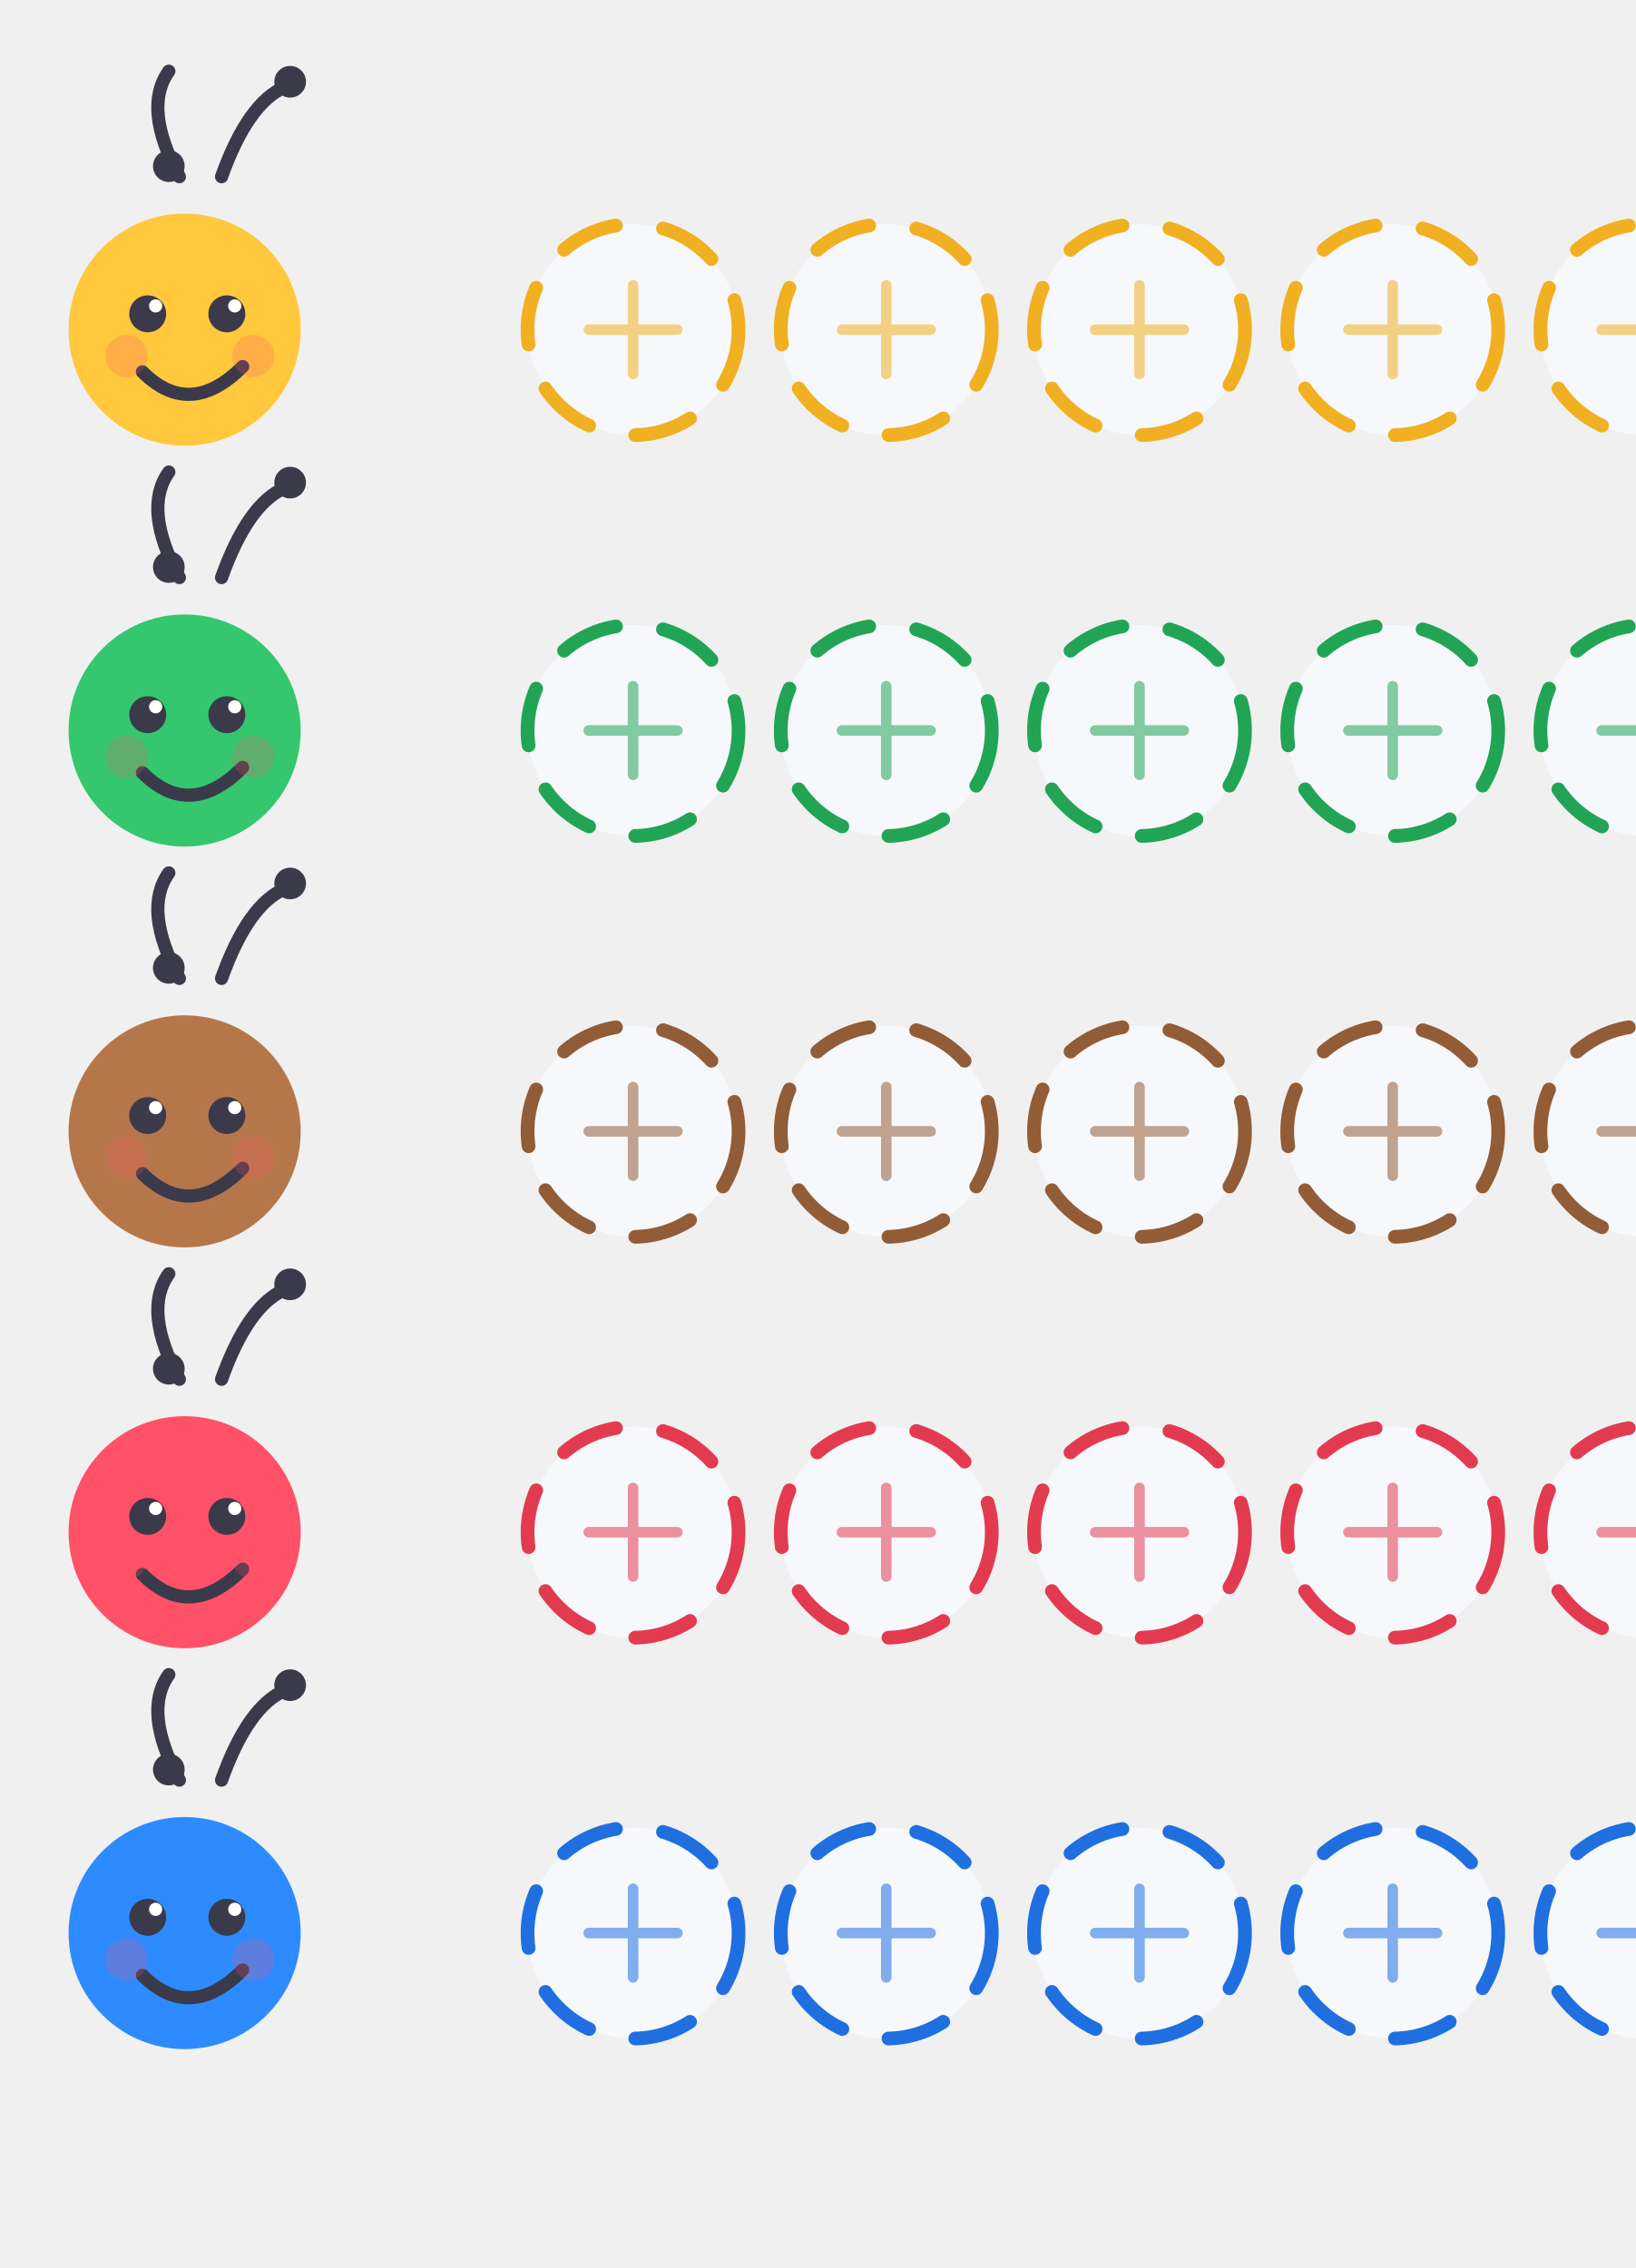
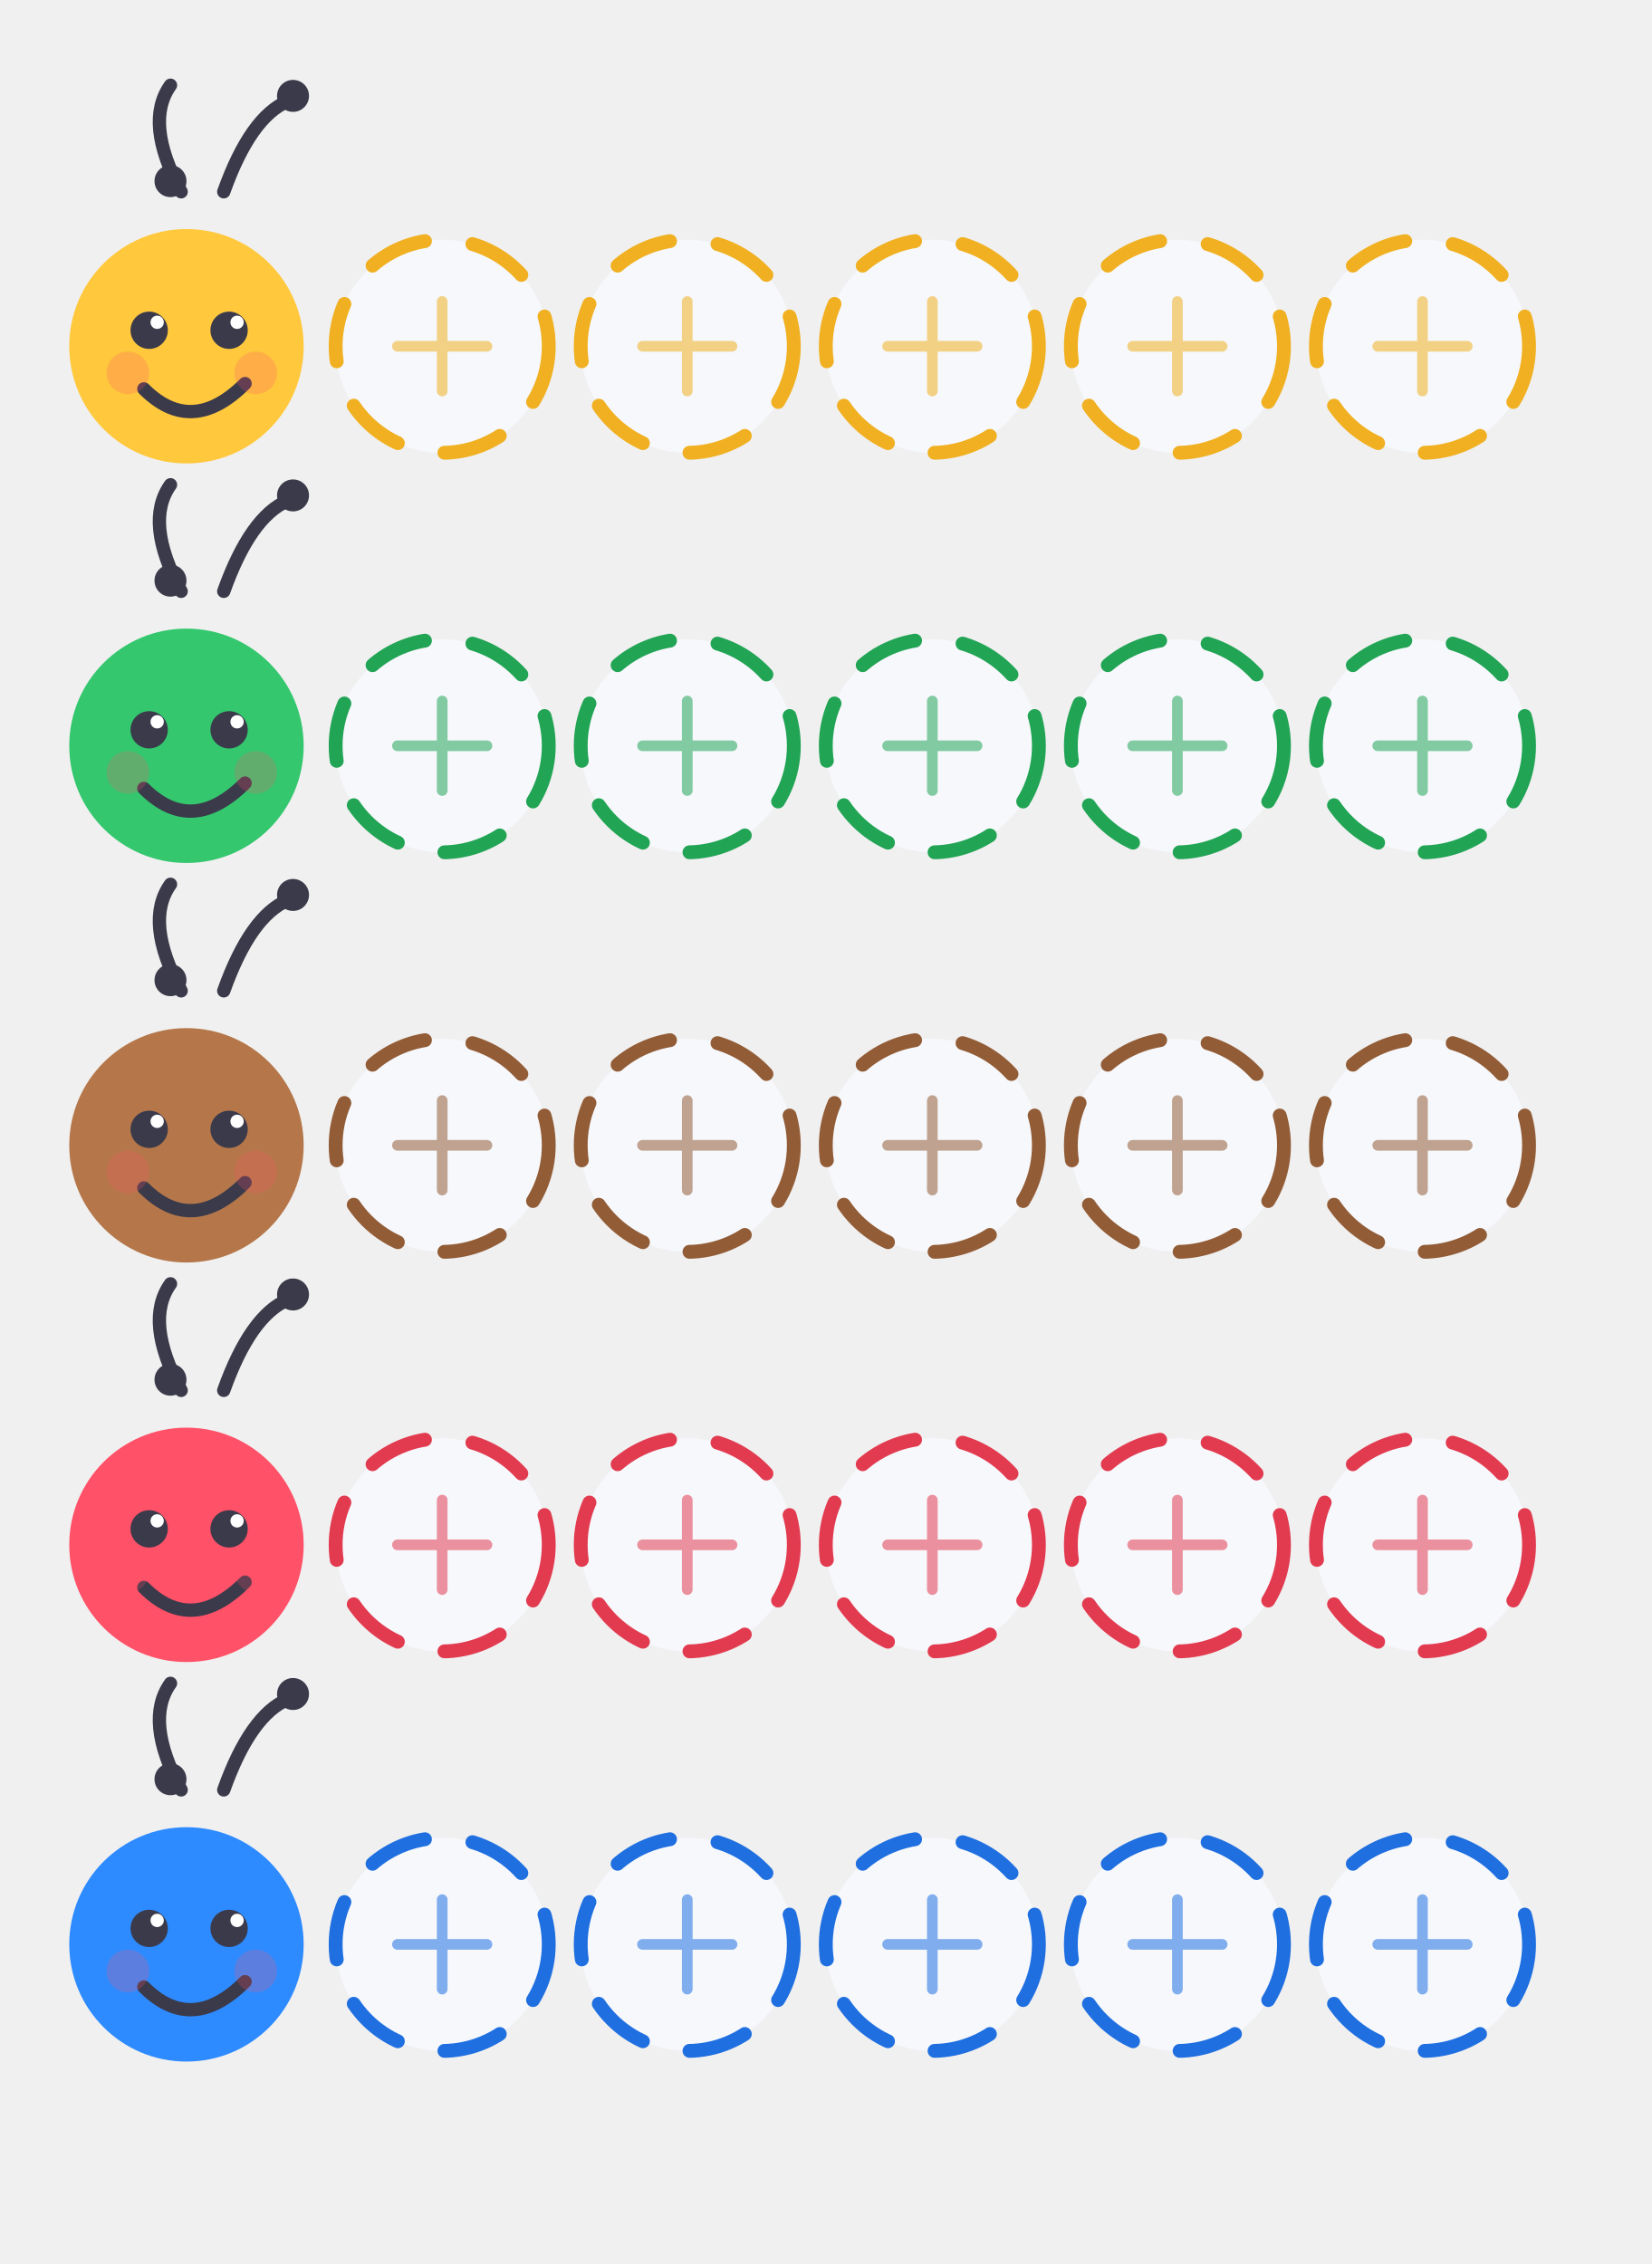
- <svg xmlns="http://www.w3.org/2000/svg" viewBox="0 0 620 860" width="620" height="860" font-family="Fredoka, sans-serif">
-   <g transform="translate(70,125)">
+ <svg xmlns="http://www.w3.org/2000/svg" viewBox="0 0 620 850" width="620" height="850" font-family="Fredoka, sans-serif">
+   <g transform="translate(70,130)">
    <path d="M-2,-58 q-14,-26 -4,-40" fill="none" stroke="#3A3A4A" stroke-width="5" stroke-linecap="round" />
    <path d="M14,-58 q10,-28 24,-34" fill="none" stroke="#3A3A4A" stroke-width="5" stroke-linecap="round" />
    <circle cx="-6" cy="-62" r="6" fill="#3A3A4A" />
    <circle cx="40" cy="-94" r="6" fill="#3A3A4A" />
    <circle cx="0" cy="0" r="44" fill="#FFC83D" />
    <circle cx="-14" cy="-6" r="7" fill="#3A3A4A" />
    <circle cx="16" cy="-6" r="7" fill="#3A3A4A" />
    <circle cx="-11" cy="-9" r="2.5" fill="#fff" />
    <circle cx="19" cy="-9" r="2.5" fill="#fff" />
    <path d="M-16,16 Q2,34 22,14" fill="none" stroke="#3A3A4A" stroke-width="5" stroke-linecap="round" />
    <circle cx="-22" cy="10" r="8" fill="#FF5168" opacity="0.22" />
    <circle cx="26" cy="10" r="8" fill="#FF5168" opacity="0.22" />
  </g>
-   <circle cx="240.0" cy="125.0" r="40.0" fill="#F6F8FC" stroke="#F0B021" stroke-width="5.2" stroke-dasharray="22.0 18.0" stroke-linecap="round" />
-   <path d="M223.2,125.0 H256.8 M240.0,108.2 V141.8" stroke="#F0B021" stroke-width="4.0" stroke-linecap="round" opacity="0.55" />
-   <circle cx="336.0" cy="125.0" r="40.0" fill="#F6F8FC" stroke="#F0B021" stroke-width="5.2" stroke-dasharray="22.0 18.0" stroke-linecap="round" />
-   <path d="M319.2,125.0 H352.8 M336.0,108.2 V141.8" stroke="#F0B021" stroke-width="4.0" stroke-linecap="round" opacity="0.55" />
-   <circle cx="432.0" cy="125.0" r="40.0" fill="#F6F8FC" stroke="#F0B021" stroke-width="5.2" stroke-dasharray="22.0 18.0" stroke-linecap="round" />
-   <path d="M415.2,125.0 H448.8 M432.0,108.2 V141.8" stroke="#F0B021" stroke-width="4.0" stroke-linecap="round" opacity="0.55" />
-   <circle cx="528.0" cy="125.0" r="40.0" fill="#F6F8FC" stroke="#F0B021" stroke-width="5.2" stroke-dasharray="22.0 18.0" stroke-linecap="round" />
-   <path d="M511.2,125.0 H544.8 M528.0,108.2 V141.8" stroke="#F0B021" stroke-width="4.0" stroke-linecap="round" opacity="0.55" />
-   <circle cx="624.0" cy="125.0" r="40.0" fill="#F6F8FC" stroke="#F0B021" stroke-width="5.2" stroke-dasharray="22.0 18.0" stroke-linecap="round" />
-   <path d="M607.2,125.0 H640.8 M624.0,108.2 V141.8" stroke="#F0B021" stroke-width="4.0" stroke-linecap="round" opacity="0.55" />
-   <g transform="translate(70,277)">
+   <circle cx="166.0" cy="130.0" r="40.0" fill="#F6F8FC" stroke="#F0B021" stroke-width="5.2" stroke-dasharray="22.0 18.0" stroke-linecap="round" />
+   <path d="M149.2,130.0 H182.8 M166.0,113.2 V146.8" stroke="#F0B021" stroke-width="4.0" stroke-linecap="round" opacity="0.55" />
+   <circle cx="258.0" cy="130.0" r="40.0" fill="#F6F8FC" stroke="#F0B021" stroke-width="5.2" stroke-dasharray="22.0 18.0" stroke-linecap="round" />
+   <path d="M241.2,130.0 H274.8 M258.0,113.2 V146.8" stroke="#F0B021" stroke-width="4.0" stroke-linecap="round" opacity="0.55" />
+   <circle cx="350.0" cy="130.0" r="40.0" fill="#F6F8FC" stroke="#F0B021" stroke-width="5.2" stroke-dasharray="22.0 18.0" stroke-linecap="round" />
+   <path d="M333.2,130.0 H366.8 M350.0,113.2 V146.8" stroke="#F0B021" stroke-width="4.0" stroke-linecap="round" opacity="0.55" />
+   <circle cx="442.0" cy="130.0" r="40.0" fill="#F6F8FC" stroke="#F0B021" stroke-width="5.2" stroke-dasharray="22.0 18.0" stroke-linecap="round" />
+   <path d="M425.2,130.0 H458.8 M442.0,113.2 V146.8" stroke="#F0B021" stroke-width="4.0" stroke-linecap="round" opacity="0.55" />
+   <circle cx="534.0" cy="130.0" r="40.0" fill="#F6F8FC" stroke="#F0B021" stroke-width="5.2" stroke-dasharray="22.0 18.0" stroke-linecap="round" />
+   <path d="M517.2,130.0 H550.8 M534.0,113.2 V146.8" stroke="#F0B021" stroke-width="4.0" stroke-linecap="round" opacity="0.55" />
+   <g transform="translate(70,280)">
    <path d="M-2,-58 q-14,-26 -4,-40" fill="none" stroke="#3A3A4A" stroke-width="5" stroke-linecap="round" />
    <path d="M14,-58 q10,-28 24,-34" fill="none" stroke="#3A3A4A" stroke-width="5" stroke-linecap="round" />
    <circle cx="-6" cy="-62" r="6" fill="#3A3A4A" />
    <circle cx="40" cy="-94" r="6" fill="#3A3A4A" />
    <circle cx="0" cy="0" r="44" fill="#34C76E" />
    <circle cx="-14" cy="-6" r="7" fill="#3A3A4A" />
    <circle cx="16" cy="-6" r="7" fill="#3A3A4A" />
    <circle cx="-11" cy="-9" r="2.5" fill="#fff" />
    <circle cx="19" cy="-9" r="2.5" fill="#fff" />
    <path d="M-16,16 Q2,34 22,14" fill="none" stroke="#3A3A4A" stroke-width="5" stroke-linecap="round" />
    <circle cx="-22" cy="10" r="8" fill="#FF5168" opacity="0.22" />
    <circle cx="26" cy="10" r="8" fill="#FF5168" opacity="0.22" />
  </g>
-   <circle cx="240.0" cy="277.0" r="40.0" fill="#F6F8FC" stroke="#22A455" stroke-width="5.2" stroke-dasharray="22.0 18.0" stroke-linecap="round" />
-   <path d="M223.2,277.0 H256.8 M240.0,260.2 V293.8" stroke="#22A455" stroke-width="4.0" stroke-linecap="round" opacity="0.55" />
-   <circle cx="336.0" cy="277.0" r="40.0" fill="#F6F8FC" stroke="#22A455" stroke-width="5.2" stroke-dasharray="22.0 18.0" stroke-linecap="round" />
-   <path d="M319.2,277.0 H352.8 M336.0,260.2 V293.8" stroke="#22A455" stroke-width="4.0" stroke-linecap="round" opacity="0.55" />
-   <circle cx="432.0" cy="277.0" r="40.0" fill="#F6F8FC" stroke="#22A455" stroke-width="5.2" stroke-dasharray="22.0 18.0" stroke-linecap="round" />
-   <path d="M415.2,277.0 H448.8 M432.0,260.2 V293.8" stroke="#22A455" stroke-width="4.0" stroke-linecap="round" opacity="0.55" />
-   <circle cx="528.0" cy="277.0" r="40.0" fill="#F6F8FC" stroke="#22A455" stroke-width="5.2" stroke-dasharray="22.0 18.0" stroke-linecap="round" />
-   <path d="M511.2,277.0 H544.8 M528.0,260.2 V293.8" stroke="#22A455" stroke-width="4.0" stroke-linecap="round" opacity="0.55" />
-   <circle cx="624.0" cy="277.0" r="40.0" fill="#F6F8FC" stroke="#22A455" stroke-width="5.2" stroke-dasharray="22.0 18.0" stroke-linecap="round" />
-   <path d="M607.2,277.0 H640.8 M624.0,260.2 V293.8" stroke="#22A455" stroke-width="4.0" stroke-linecap="round" opacity="0.55" />
-   <g transform="translate(70,429)">
+   <circle cx="166.0" cy="280.0" r="40.0" fill="#F6F8FC" stroke="#22A455" stroke-width="5.2" stroke-dasharray="22.0 18.0" stroke-linecap="round" />
+   <path d="M149.2,280.0 H182.8 M166.0,263.2 V296.8" stroke="#22A455" stroke-width="4.0" stroke-linecap="round" opacity="0.55" />
+   <circle cx="258.0" cy="280.0" r="40.0" fill="#F6F8FC" stroke="#22A455" stroke-width="5.2" stroke-dasharray="22.0 18.0" stroke-linecap="round" />
+   <path d="M241.2,280.0 H274.8 M258.0,263.2 V296.8" stroke="#22A455" stroke-width="4.0" stroke-linecap="round" opacity="0.55" />
+   <circle cx="350.0" cy="280.0" r="40.0" fill="#F6F8FC" stroke="#22A455" stroke-width="5.2" stroke-dasharray="22.0 18.0" stroke-linecap="round" />
+   <path d="M333.2,280.0 H366.8 M350.0,263.2 V296.8" stroke="#22A455" stroke-width="4.0" stroke-linecap="round" opacity="0.55" />
+   <circle cx="442.0" cy="280.0" r="40.0" fill="#F6F8FC" stroke="#22A455" stroke-width="5.2" stroke-dasharray="22.0 18.0" stroke-linecap="round" />
+   <path d="M425.2,280.0 H458.8 M442.0,263.2 V296.8" stroke="#22A455" stroke-width="4.0" stroke-linecap="round" opacity="0.55" />
+   <circle cx="534.0" cy="280.0" r="40.0" fill="#F6F8FC" stroke="#22A455" stroke-width="5.2" stroke-dasharray="22.0 18.0" stroke-linecap="round" />
+   <path d="M517.2,280.0 H550.8 M534.0,263.2 V296.8" stroke="#22A455" stroke-width="4.0" stroke-linecap="round" opacity="0.55" />
+   <g transform="translate(70,430)">
    <path d="M-2,-58 q-14,-26 -4,-40" fill="none" stroke="#3A3A4A" stroke-width="5" stroke-linecap="round" />
    <path d="M14,-58 q10,-28 24,-34" fill="none" stroke="#3A3A4A" stroke-width="5" stroke-linecap="round" />
    <circle cx="-6" cy="-62" r="6" fill="#3A3A4A" />
    <circle cx="40" cy="-94" r="6" fill="#3A3A4A" />
    <circle cx="0" cy="0" r="44" fill="#B5774A" />
    <circle cx="-14" cy="-6" r="7" fill="#3A3A4A" />
    <circle cx="16" cy="-6" r="7" fill="#3A3A4A" />
    <circle cx="-11" cy="-9" r="2.5" fill="#fff" />
    <circle cx="19" cy="-9" r="2.5" fill="#fff" />
    <path d="M-16,16 Q2,34 22,14" fill="none" stroke="#3A3A4A" stroke-width="5" stroke-linecap="round" />
    <circle cx="-22" cy="10" r="8" fill="#FF5168" opacity="0.22" />
    <circle cx="26" cy="10" r="8" fill="#FF5168" opacity="0.22" />
  </g>
-   <circle cx="240.0" cy="429.0" r="40.0" fill="#F6F8FC" stroke="#925C36" stroke-width="5.2" stroke-dasharray="22.0 18.0" stroke-linecap="round" />
-   <path d="M223.2,429.0 H256.8 M240.0,412.2 V445.8" stroke="#925C36" stroke-width="4.0" stroke-linecap="round" opacity="0.55" />
-   <circle cx="336.0" cy="429.0" r="40.0" fill="#F6F8FC" stroke="#925C36" stroke-width="5.2" stroke-dasharray="22.0 18.0" stroke-linecap="round" />
-   <path d="M319.2,429.0 H352.8 M336.0,412.2 V445.8" stroke="#925C36" stroke-width="4.0" stroke-linecap="round" opacity="0.55" />
-   <circle cx="432.0" cy="429.0" r="40.0" fill="#F6F8FC" stroke="#925C36" stroke-width="5.2" stroke-dasharray="22.0 18.0" stroke-linecap="round" />
-   <path d="M415.2,429.0 H448.8 M432.0,412.2 V445.8" stroke="#925C36" stroke-width="4.0" stroke-linecap="round" opacity="0.55" />
-   <circle cx="528.0" cy="429.0" r="40.0" fill="#F6F8FC" stroke="#925C36" stroke-width="5.2" stroke-dasharray="22.0 18.0" stroke-linecap="round" />
-   <path d="M511.2,429.0 H544.8 M528.0,412.2 V445.8" stroke="#925C36" stroke-width="4.0" stroke-linecap="round" opacity="0.55" />
-   <circle cx="624.0" cy="429.0" r="40.0" fill="#F6F8FC" stroke="#925C36" stroke-width="5.2" stroke-dasharray="22.0 18.0" stroke-linecap="round" />
-   <path d="M607.2,429.0 H640.8 M624.0,412.2 V445.8" stroke="#925C36" stroke-width="4.0" stroke-linecap="round" opacity="0.55" />
-   <g transform="translate(70,581)">
+   <circle cx="166.0" cy="430.0" r="40.0" fill="#F6F8FC" stroke="#925C36" stroke-width="5.2" stroke-dasharray="22.0 18.0" stroke-linecap="round" />
+   <path d="M149.2,430.0 H182.8 M166.0,413.2 V446.8" stroke="#925C36" stroke-width="4.0" stroke-linecap="round" opacity="0.55" />
+   <circle cx="258.0" cy="430.0" r="40.0" fill="#F6F8FC" stroke="#925C36" stroke-width="5.2" stroke-dasharray="22.0 18.0" stroke-linecap="round" />
+   <path d="M241.2,430.0 H274.8 M258.0,413.2 V446.8" stroke="#925C36" stroke-width="4.0" stroke-linecap="round" opacity="0.55" />
+   <circle cx="350.0" cy="430.0" r="40.0" fill="#F6F8FC" stroke="#925C36" stroke-width="5.2" stroke-dasharray="22.0 18.0" stroke-linecap="round" />
+   <path d="M333.2,430.0 H366.8 M350.0,413.2 V446.8" stroke="#925C36" stroke-width="4.0" stroke-linecap="round" opacity="0.55" />
+   <circle cx="442.0" cy="430.0" r="40.0" fill="#F6F8FC" stroke="#925C36" stroke-width="5.2" stroke-dasharray="22.0 18.0" stroke-linecap="round" />
+   <path d="M425.2,430.0 H458.8 M442.0,413.2 V446.8" stroke="#925C36" stroke-width="4.0" stroke-linecap="round" opacity="0.55" />
+   <circle cx="534.0" cy="430.0" r="40.0" fill="#F6F8FC" stroke="#925C36" stroke-width="5.2" stroke-dasharray="22.0 18.0" stroke-linecap="round" />
+   <path d="M517.2,430.0 H550.8 M534.0,413.2 V446.8" stroke="#925C36" stroke-width="4.0" stroke-linecap="round" opacity="0.55" />
+   <g transform="translate(70,580)">
    <path d="M-2,-58 q-14,-26 -4,-40" fill="none" stroke="#3A3A4A" stroke-width="5" stroke-linecap="round" />
    <path d="M14,-58 q10,-28 24,-34" fill="none" stroke="#3A3A4A" stroke-width="5" stroke-linecap="round" />
    <circle cx="-6" cy="-62" r="6" fill="#3A3A4A" />
    <circle cx="40" cy="-94" r="6" fill="#3A3A4A" />
    <circle cx="0" cy="0" r="44" fill="#FF5168" />
    <circle cx="-14" cy="-6" r="7" fill="#3A3A4A" />
    <circle cx="16" cy="-6" r="7" fill="#3A3A4A" />
    <circle cx="-11" cy="-9" r="2.5" fill="#fff" />
    <circle cx="19" cy="-9" r="2.5" fill="#fff" />
    <path d="M-16,16 Q2,34 22,14" fill="none" stroke="#3A3A4A" stroke-width="5" stroke-linecap="round" />
    <circle cx="-22" cy="10" r="8" fill="#FF5168" opacity="0.22" />
    <circle cx="26" cy="10" r="8" fill="#FF5168" opacity="0.22" />
  </g>
-   <circle cx="240.0" cy="581.0" r="40.0" fill="#F6F8FC" stroke="#E23B50" stroke-width="5.2" stroke-dasharray="22.0 18.0" stroke-linecap="round" />
-   <path d="M223.2,581.0 H256.8 M240.0,564.2 V597.8" stroke="#E23B50" stroke-width="4.0" stroke-linecap="round" opacity="0.55" />
-   <circle cx="336.0" cy="581.0" r="40.0" fill="#F6F8FC" stroke="#E23B50" stroke-width="5.2" stroke-dasharray="22.0 18.0" stroke-linecap="round" />
-   <path d="M319.2,581.0 H352.8 M336.0,564.2 V597.8" stroke="#E23B50" stroke-width="4.0" stroke-linecap="round" opacity="0.55" />
-   <circle cx="432.0" cy="581.0" r="40.0" fill="#F6F8FC" stroke="#E23B50" stroke-width="5.2" stroke-dasharray="22.0 18.0" stroke-linecap="round" />
-   <path d="M415.2,581.0 H448.8 M432.0,564.2 V597.8" stroke="#E23B50" stroke-width="4.0" stroke-linecap="round" opacity="0.55" />
-   <circle cx="528.0" cy="581.0" r="40.0" fill="#F6F8FC" stroke="#E23B50" stroke-width="5.2" stroke-dasharray="22.0 18.0" stroke-linecap="round" />
-   <path d="M511.2,581.0 H544.8 M528.0,564.2 V597.8" stroke="#E23B50" stroke-width="4.0" stroke-linecap="round" opacity="0.55" />
-   <circle cx="624.0" cy="581.0" r="40.0" fill="#F6F8FC" stroke="#E23B50" stroke-width="5.2" stroke-dasharray="22.0 18.0" stroke-linecap="round" />
-   <path d="M607.2,581.0 H640.8 M624.0,564.2 V597.8" stroke="#E23B50" stroke-width="4.0" stroke-linecap="round" opacity="0.55" />
-   <g transform="translate(70,733)">
+   <circle cx="166.0" cy="580.0" r="40.0" fill="#F6F8FC" stroke="#E23B50" stroke-width="5.2" stroke-dasharray="22.0 18.0" stroke-linecap="round" />
+   <path d="M149.2,580.0 H182.8 M166.0,563.2 V596.8" stroke="#E23B50" stroke-width="4.0" stroke-linecap="round" opacity="0.55" />
+   <circle cx="258.0" cy="580.0" r="40.0" fill="#F6F8FC" stroke="#E23B50" stroke-width="5.2" stroke-dasharray="22.0 18.0" stroke-linecap="round" />
+   <path d="M241.2,580.0 H274.8 M258.0,563.2 V596.8" stroke="#E23B50" stroke-width="4.0" stroke-linecap="round" opacity="0.55" />
+   <circle cx="350.0" cy="580.0" r="40.0" fill="#F6F8FC" stroke="#E23B50" stroke-width="5.2" stroke-dasharray="22.0 18.0" stroke-linecap="round" />
+   <path d="M333.2,580.0 H366.8 M350.0,563.2 V596.8" stroke="#E23B50" stroke-width="4.0" stroke-linecap="round" opacity="0.55" />
+   <circle cx="442.0" cy="580.0" r="40.0" fill="#F6F8FC" stroke="#E23B50" stroke-width="5.2" stroke-dasharray="22.0 18.0" stroke-linecap="round" />
+   <path d="M425.2,580.0 H458.8 M442.0,563.2 V596.8" stroke="#E23B50" stroke-width="4.0" stroke-linecap="round" opacity="0.55" />
+   <circle cx="534.0" cy="580.0" r="40.0" fill="#F6F8FC" stroke="#E23B50" stroke-width="5.2" stroke-dasharray="22.0 18.0" stroke-linecap="round" />
+   <path d="M517.2,580.0 H550.8 M534.0,563.2 V596.8" stroke="#E23B50" stroke-width="4.0" stroke-linecap="round" opacity="0.55" />
+   <g transform="translate(70,730)">
    <path d="M-2,-58 q-14,-26 -4,-40" fill="none" stroke="#3A3A4A" stroke-width="5" stroke-linecap="round" />
    <path d="M14,-58 q10,-28 24,-34" fill="none" stroke="#3A3A4A" stroke-width="5" stroke-linecap="round" />
    <circle cx="-6" cy="-62" r="6" fill="#3A3A4A" />
    <circle cx="40" cy="-94" r="6" fill="#3A3A4A" />
    <circle cx="0" cy="0" r="44" fill="#2E8BFF" />
    <circle cx="-14" cy="-6" r="7" fill="#3A3A4A" />
    <circle cx="16" cy="-6" r="7" fill="#3A3A4A" />
    <circle cx="-11" cy="-9" r="2.5" fill="#fff" />
    <circle cx="19" cy="-9" r="2.5" fill="#fff" />
    <path d="M-16,16 Q2,34 22,14" fill="none" stroke="#3A3A4A" stroke-width="5" stroke-linecap="round" />
    <circle cx="-22" cy="10" r="8" fill="#FF5168" opacity="0.22" />
    <circle cx="26" cy="10" r="8" fill="#FF5168" opacity="0.22" />
  </g>
-   <circle cx="240.0" cy="733.0" r="40.0" fill="#F6F8FC" stroke="#1F6FE0" stroke-width="5.2" stroke-dasharray="22.0 18.0" stroke-linecap="round" />
-   <path d="M223.2,733.0 H256.8 M240.0,716.2 V749.8" stroke="#1F6FE0" stroke-width="4.0" stroke-linecap="round" opacity="0.55" />
-   <circle cx="336.0" cy="733.0" r="40.0" fill="#F6F8FC" stroke="#1F6FE0" stroke-width="5.2" stroke-dasharray="22.0 18.0" stroke-linecap="round" />
-   <path d="M319.2,733.0 H352.8 M336.0,716.2 V749.8" stroke="#1F6FE0" stroke-width="4.0" stroke-linecap="round" opacity="0.55" />
-   <circle cx="432.0" cy="733.0" r="40.0" fill="#F6F8FC" stroke="#1F6FE0" stroke-width="5.2" stroke-dasharray="22.0 18.0" stroke-linecap="round" />
-   <path d="M415.2,733.0 H448.8 M432.0,716.2 V749.8" stroke="#1F6FE0" stroke-width="4.0" stroke-linecap="round" opacity="0.55" />
-   <circle cx="528.0" cy="733.0" r="40.0" fill="#F6F8FC" stroke="#1F6FE0" stroke-width="5.2" stroke-dasharray="22.0 18.0" stroke-linecap="round" />
-   <path d="M511.2,733.0 H544.8 M528.0,716.2 V749.8" stroke="#1F6FE0" stroke-width="4.0" stroke-linecap="round" opacity="0.55" />
-   <circle cx="624.0" cy="733.0" r="40.0" fill="#F6F8FC" stroke="#1F6FE0" stroke-width="5.2" stroke-dasharray="22.0 18.0" stroke-linecap="round" />
-   <path d="M607.2,733.0 H640.8 M624.0,716.2 V749.8" stroke="#1F6FE0" stroke-width="4.0" stroke-linecap="round" opacity="0.55" />
+   <circle cx="166.0" cy="730.0" r="40.0" fill="#F6F8FC" stroke="#1F6FE0" stroke-width="5.2" stroke-dasharray="22.0 18.0" stroke-linecap="round" />
+   <path d="M149.2,730.0 H182.8 M166.0,713.2 V746.8" stroke="#1F6FE0" stroke-width="4.0" stroke-linecap="round" opacity="0.55" />
+   <circle cx="258.0" cy="730.0" r="40.0" fill="#F6F8FC" stroke="#1F6FE0" stroke-width="5.2" stroke-dasharray="22.0 18.0" stroke-linecap="round" />
+   <path d="M241.2,730.0 H274.8 M258.0,713.2 V746.8" stroke="#1F6FE0" stroke-width="4.0" stroke-linecap="round" opacity="0.55" />
+   <circle cx="350.0" cy="730.0" r="40.0" fill="#F6F8FC" stroke="#1F6FE0" stroke-width="5.2" stroke-dasharray="22.0 18.0" stroke-linecap="round" />
+   <path d="M333.2,730.0 H366.8 M350.0,713.2 V746.8" stroke="#1F6FE0" stroke-width="4.0" stroke-linecap="round" opacity="0.55" />
+   <circle cx="442.0" cy="730.0" r="40.0" fill="#F6F8FC" stroke="#1F6FE0" stroke-width="5.2" stroke-dasharray="22.0 18.0" stroke-linecap="round" />
+   <path d="M425.2,730.0 H458.8 M442.0,713.2 V746.8" stroke="#1F6FE0" stroke-width="4.0" stroke-linecap="round" opacity="0.55" />
+   <circle cx="534.0" cy="730.0" r="40.0" fill="#F6F8FC" stroke="#1F6FE0" stroke-width="5.2" stroke-dasharray="22.0 18.0" stroke-linecap="round" />
+   <path d="M517.2,730.0 H550.8 M534.0,713.2 V746.8" stroke="#1F6FE0" stroke-width="4.0" stroke-linecap="round" opacity="0.55" />
</svg>
